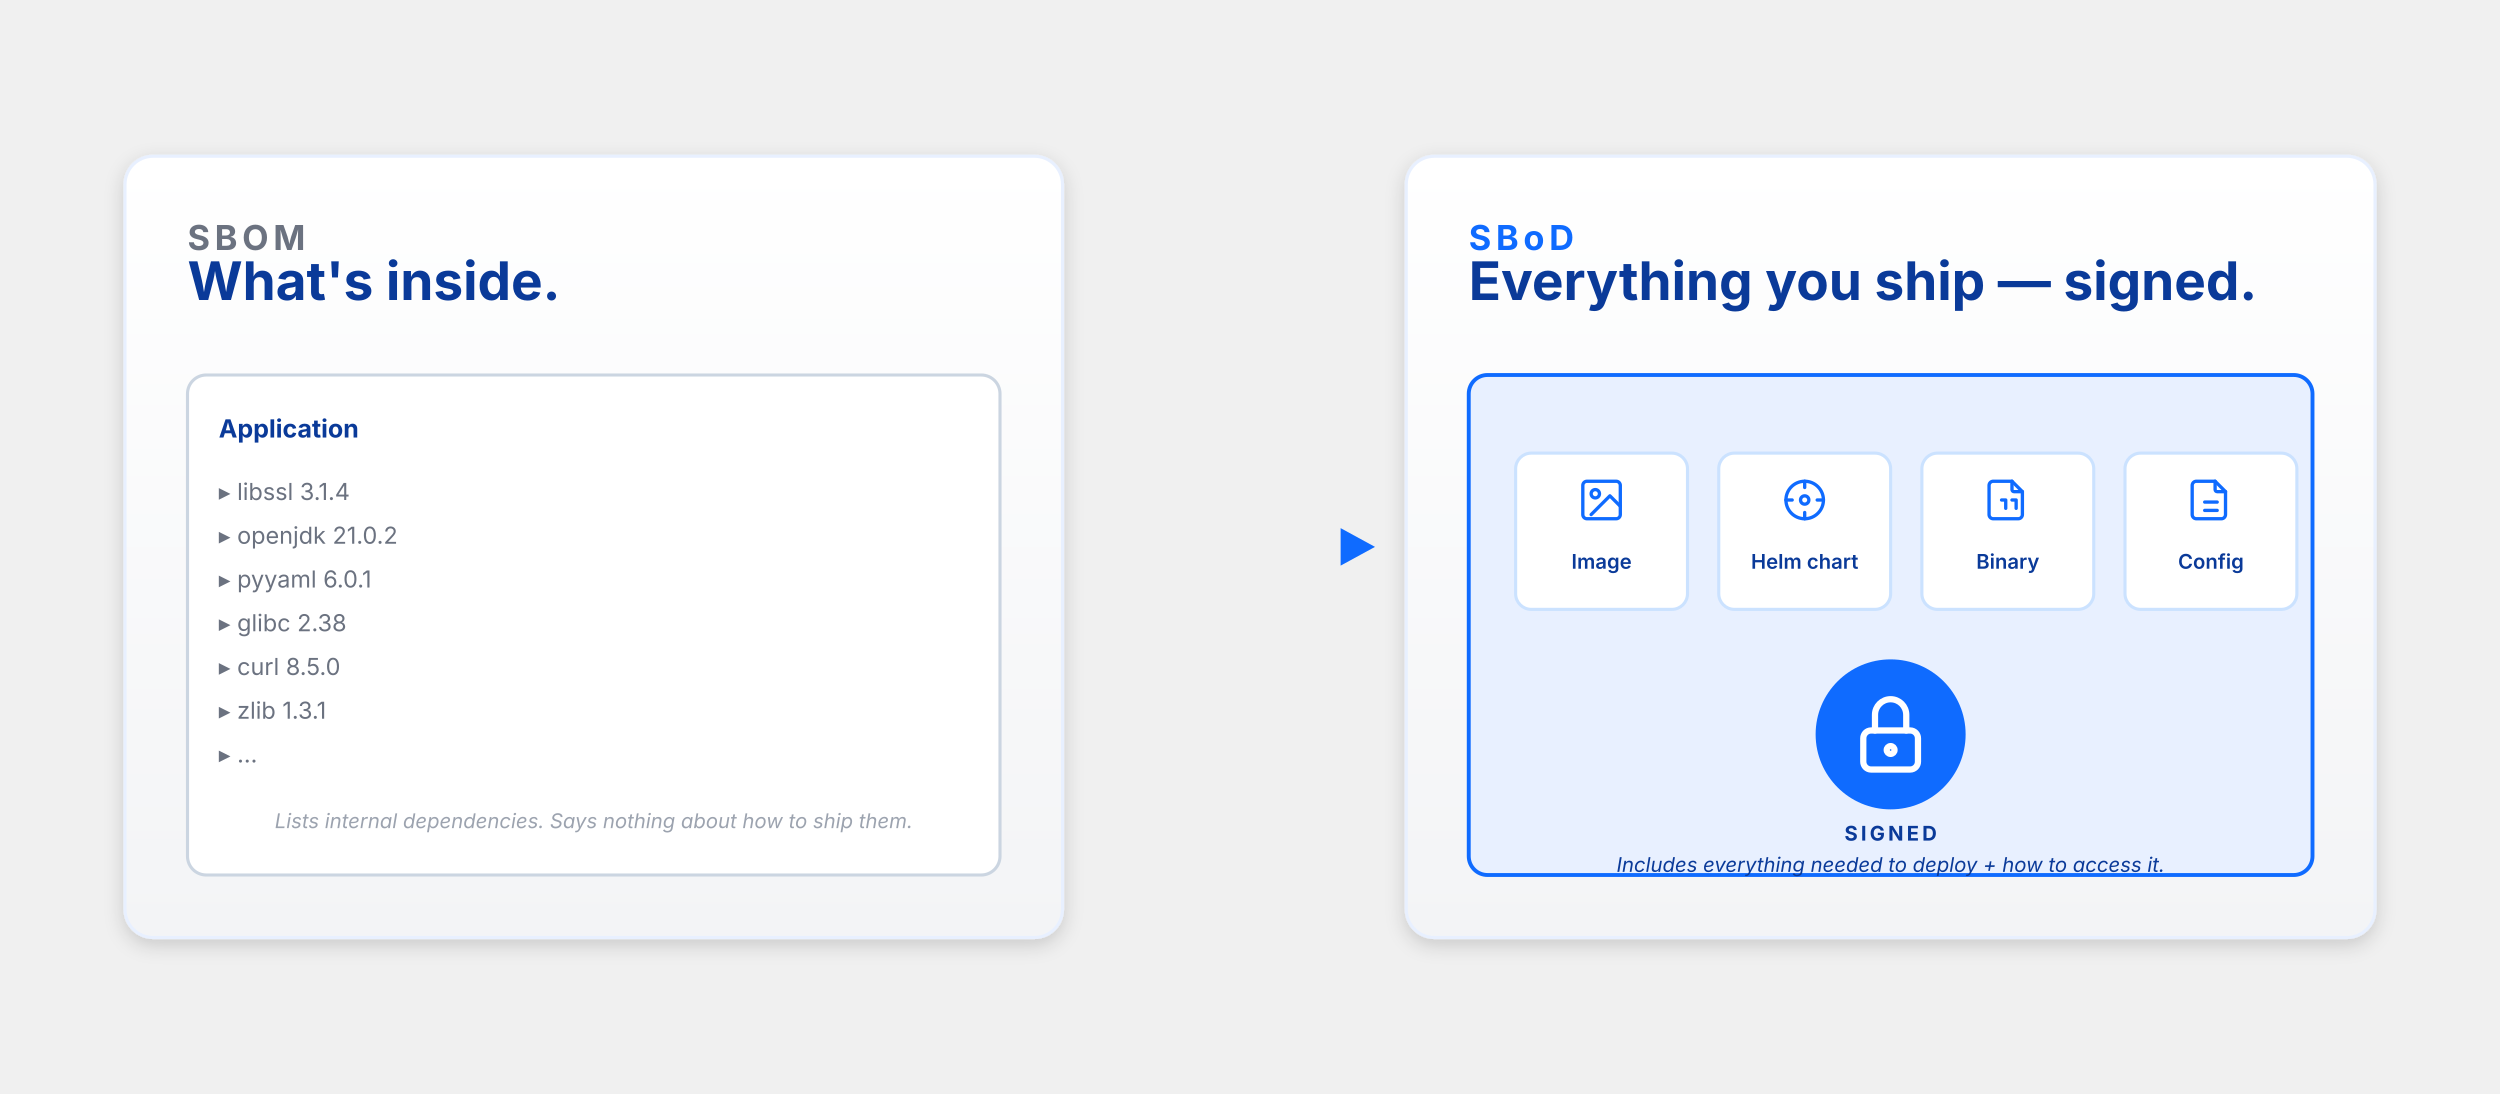
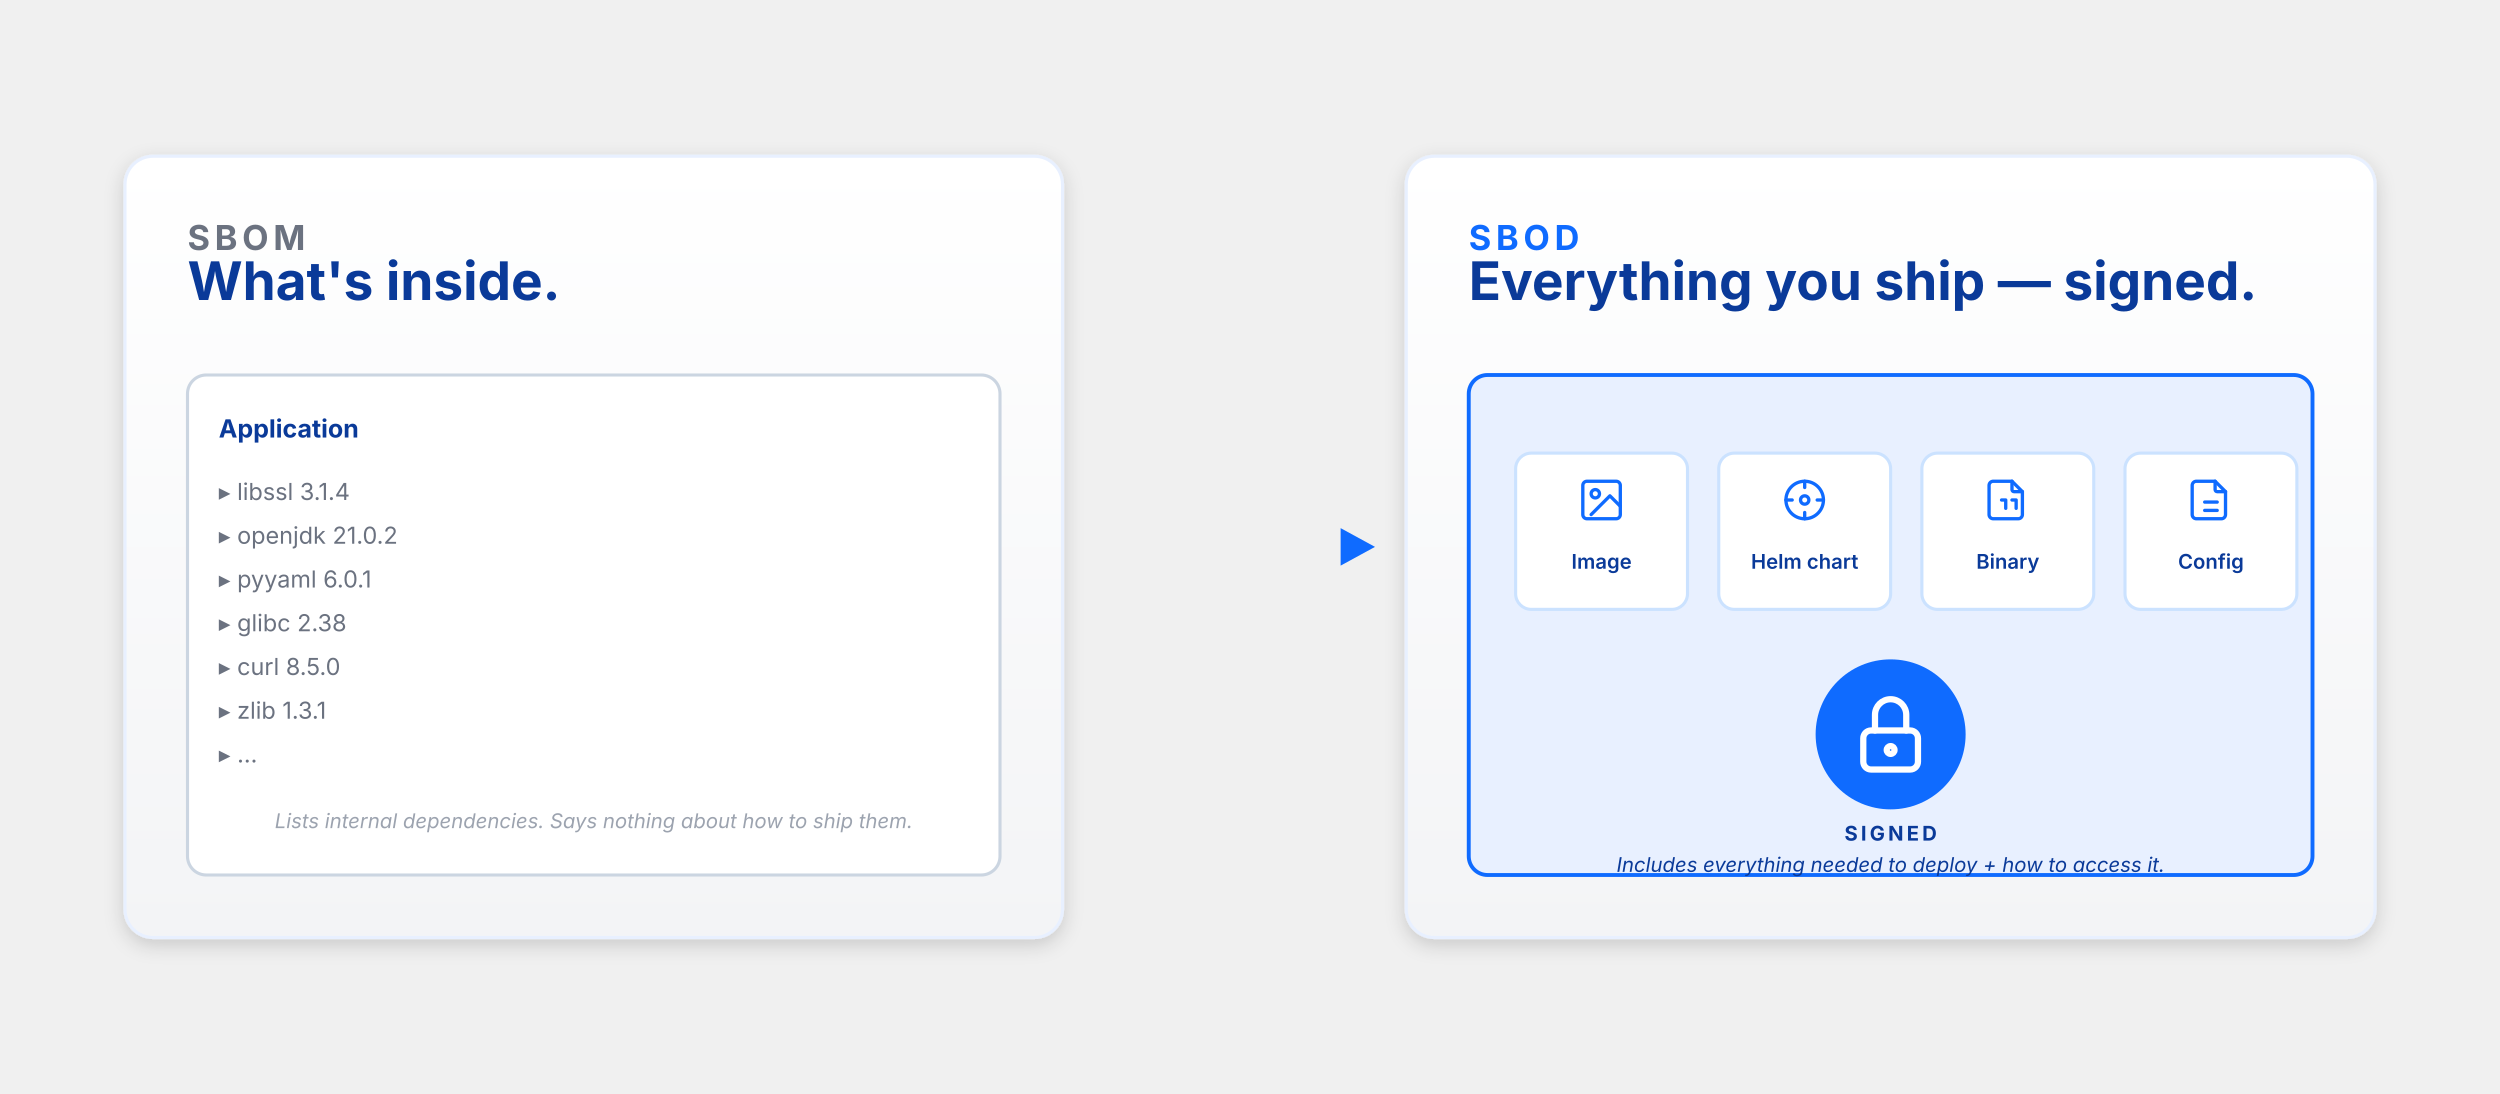
- <svg xmlns="http://www.w3.org/2000/svg" viewBox="0 0 1600 700" role="img" aria-label="From SBOM to SBoD">
+ <svg xmlns="http://www.w3.org/2000/svg" viewBox="0 0 1600 700" role="img" aria-label="From SBOM to SBOD">
  <defs>
    <linearGradient id="pillarFill" x1="0%" y1="0%" x2="0%" y2="100%">
      <stop offset="0%" stop-color="#ffffff" />
      <stop offset="100%" stop-color="#f3f4f6" />
    </linearGradient>
    <filter id="softShadow" x="-20%" y="-20%" width="140%" height="140%">
      <feGaussianBlur in="SourceAlpha" stdDeviation="6" />
      <feOffset dx="0" dy="4" result="offsetblur" />
      <feComponentTransfer>
        <feFuncA type="linear" slope="0.16" />
      </feComponentTransfer>
      <feMerge>
        <feMergeNode />
        <feMergeNode in="SourceGraphic" />
      </feMerge>
    </filter>
    <linearGradient id="brandFill" x1="0%" y1="0%" x2="100%" y2="0%">
      <stop offset="0%" stop-color="#5cd6ff" />
      <stop offset="100%" stop-color="#0f6bff" />
    </linearGradient>
    <symbol id="art-image" viewBox="0 0 24 24">
      <g fill="none" stroke="#0f6bff" stroke-width="1.6" stroke-linecap="round" stroke-linejoin="round">
        <rect x="3" y="3" width="18" height="18" rx="2" />
        <circle cx="9" cy="9" r="2" />
        <path d="M21 15l-5 -5l-9 9" />
      </g>
    </symbol>
    <symbol id="art-helm" viewBox="0 0 24 24">
      <g fill="none" stroke="#0f6bff" stroke-width="1.6" stroke-linecap="round" stroke-linejoin="round">
        <circle cx="12" cy="12" r="9" />
        <circle cx="12" cy="12" r="2" />
        <path d="M12 3v3" />
        <path d="M12 18v3" />
        <path d="M3 12h3" />
        <path d="M18 12h3" />
      </g>
    </symbol>
    <symbol id="art-binary" viewBox="0 0 24 24">
      <g fill="none" stroke="#0f6bff" stroke-width="1.6" stroke-linecap="round" stroke-linejoin="round">
        <path d="M14 3v4a1 1 0 0 0 1 1h4" />
        <path d="M5 3h9l5 5v11a2 2 0 0 1 -2 2h-12a2 2 0 0 1 -2 -2v-14a2 2 0 0 1 2 -2" />
        <path d="M9 12h2v4" />
        <path d="M14 12h2v4" />
      </g>
    </symbol>
    <symbol id="art-config" viewBox="0 0 24 24">
      <g fill="none" stroke="#0f6bff" stroke-width="1.6" stroke-linecap="round" stroke-linejoin="round">
        <path d="M14 3v4a1 1 0 0 0 1 1h4" />
        <path d="M5 3h9l5 5v11a2 2 0 0 1 -2 2h-12a2 2 0 0 1 -2 -2v-14a2 2 0 0 1 2 -2" />
        <path d="M9 13h6" />
        <path d="M9 17h6" />
      </g>
    </symbol>
    <symbol id="ico-lock" viewBox="0 0 24 24">
      <g fill="none" stroke="currentColor" stroke-width="1.6" stroke-linecap="round" stroke-linejoin="round">
        <path d="M5 13a2 2 0 0 1 2 -2h10a2 2 0 0 1 2 2v6a2 2 0 0 1 -2 2h-10a2 2 0 0 1 -2 -2v-6" />
        <path d="M11 16a1 1 0 1 0 2 0a1 1 0 0 0 -2 0" />
        <path d="M8 11v-4a4 4 0 1 1 8 0v4" />
      </g>
    </symbol>
  </defs>
  <g font-family="Aptos, Inter, sans-serif">
    <g transform="translate(80,100)">
      <rect width="600" height="500" rx="18" fill="url(#pillarFill)" stroke="#e8f0ff" stroke-width="2" filter="url(#softShadow)" />
      <text x="40" y="60" font-size="22" font-weight="700" fill="#6b7280" letter-spacing="3">SBOM</text>
      <text x="40" y="92" font-size="34" font-weight="700" fill="#0a3a99">What's inside.</text>
      <g transform="translate(40,140)">
        <rect width="520" height="320" rx="12" fill="#ffffff" stroke="#cbd5e1" stroke-width="2" stroke-dasharray="0" />
        <text x="20" y="40" font-size="16" font-weight="700" fill="#0a3a99">Application</text>
        <g font-size="15" fill="#6b7280">
          <text x="20" y="80">▸ libssl 3.1.4</text>
          <text x="20" y="108">▸ openjdk 21.0.2</text>
          <text x="20" y="136">▸ pyyaml 6.0.1</text>
          <text x="20" y="164">▸ glibc 2.38</text>
          <text x="20" y="192">▸ curl 8.5.0</text>
          <text x="20" y="220">▸ zlib 1.3.1</text>
          <text x="20" y="248">▸ ...</text>
        </g>
        <text x="260" y="290" text-anchor="middle" font-size="13" font-style="italic" fill="#9ca3af">Lists internal dependencies. Says nothing about how to ship them.</text>
      </g>
    </g>
    <g transform="translate(700,330)">
      <line x1="0" y1="20" x2="180" y2="20" stroke="url(#brandFill)" stroke-width="4" />
      <polygon points="180,20 158,8 158,32" fill="#0f6bff" />
    </g>
    <g transform="translate(900,100)">
      <rect width="620" height="500" rx="18" fill="url(#pillarFill)" stroke="#e8f0ff" stroke-width="2" filter="url(#softShadow)" />
-       <text x="40" y="60" font-size="22" font-weight="700" fill="#0f6bff" letter-spacing="3">SBoD</text>
+       <text x="40" y="60" font-size="22" font-weight="700" fill="#0f6bff" letter-spacing="3">SBOD</text>
      <text x="40" y="92" font-size="34" font-weight="700" fill="#0a3a99">Everything you ship — signed.</text>
      <g transform="translate(40,140)">
        <rect width="540" height="320" rx="12" fill="#e8f0ff" stroke="#0f6bff" stroke-width="2.5" stroke-dasharray="0" />
        <g>
          <g transform="translate(30,50)">
            <rect width="110" height="100" rx="10" fill="#ffffff" stroke="#cbe2ff" stroke-width="2" />
            <use href="#art-image" x="39" y="14" width="32" height="32" />
            <text x="55" y="74" text-anchor="middle" font-size="13" font-weight="600" fill="#0a3a99">Image</text>
          </g>
          <g transform="translate(160,50)">
            <rect width="110" height="100" rx="10" fill="#ffffff" stroke="#cbe2ff" stroke-width="2" />
            <use href="#art-helm" x="39" y="14" width="32" height="32" />
            <text x="55" y="74" text-anchor="middle" font-size="13" font-weight="600" fill="#0a3a99">Helm chart</text>
          </g>
          <g transform="translate(290,50)">
            <rect width="110" height="100" rx="10" fill="#ffffff" stroke="#cbe2ff" stroke-width="2" />
            <use href="#art-binary" x="39" y="14" width="32" height="32" />
            <text x="55" y="74" text-anchor="middle" font-size="13" font-weight="600" fill="#0a3a99">Binary</text>
          </g>
          <g transform="translate(420,50)">
            <rect width="110" height="100" rx="10" fill="#ffffff" stroke="#cbe2ff" stroke-width="2" />
            <use href="#art-config" x="39" y="14" width="32" height="32" />
            <text x="55" y="74" text-anchor="middle" font-size="13" font-weight="600" fill="#0a3a99">Config</text>
          </g>
        </g>
        <g transform="translate(220,180)">
          <circle cx="50" cy="50" r="48" fill="#0f6bff" />
          <use href="#ico-lock" x="20" y="20" width="60" height="60" color="#ffffff" />
          <text x="50" y="118" text-anchor="middle" font-size="13" font-weight="700" fill="#0a3a99" letter-spacing="2">SIGNED</text>
        </g>
        <text x="270" y="318" text-anchor="middle" font-size="13" font-style="italic" fill="#0a3a99">Includes everything needed to deploy + how to access it.</text>
      </g>
    </g>
  </g>
</svg>
